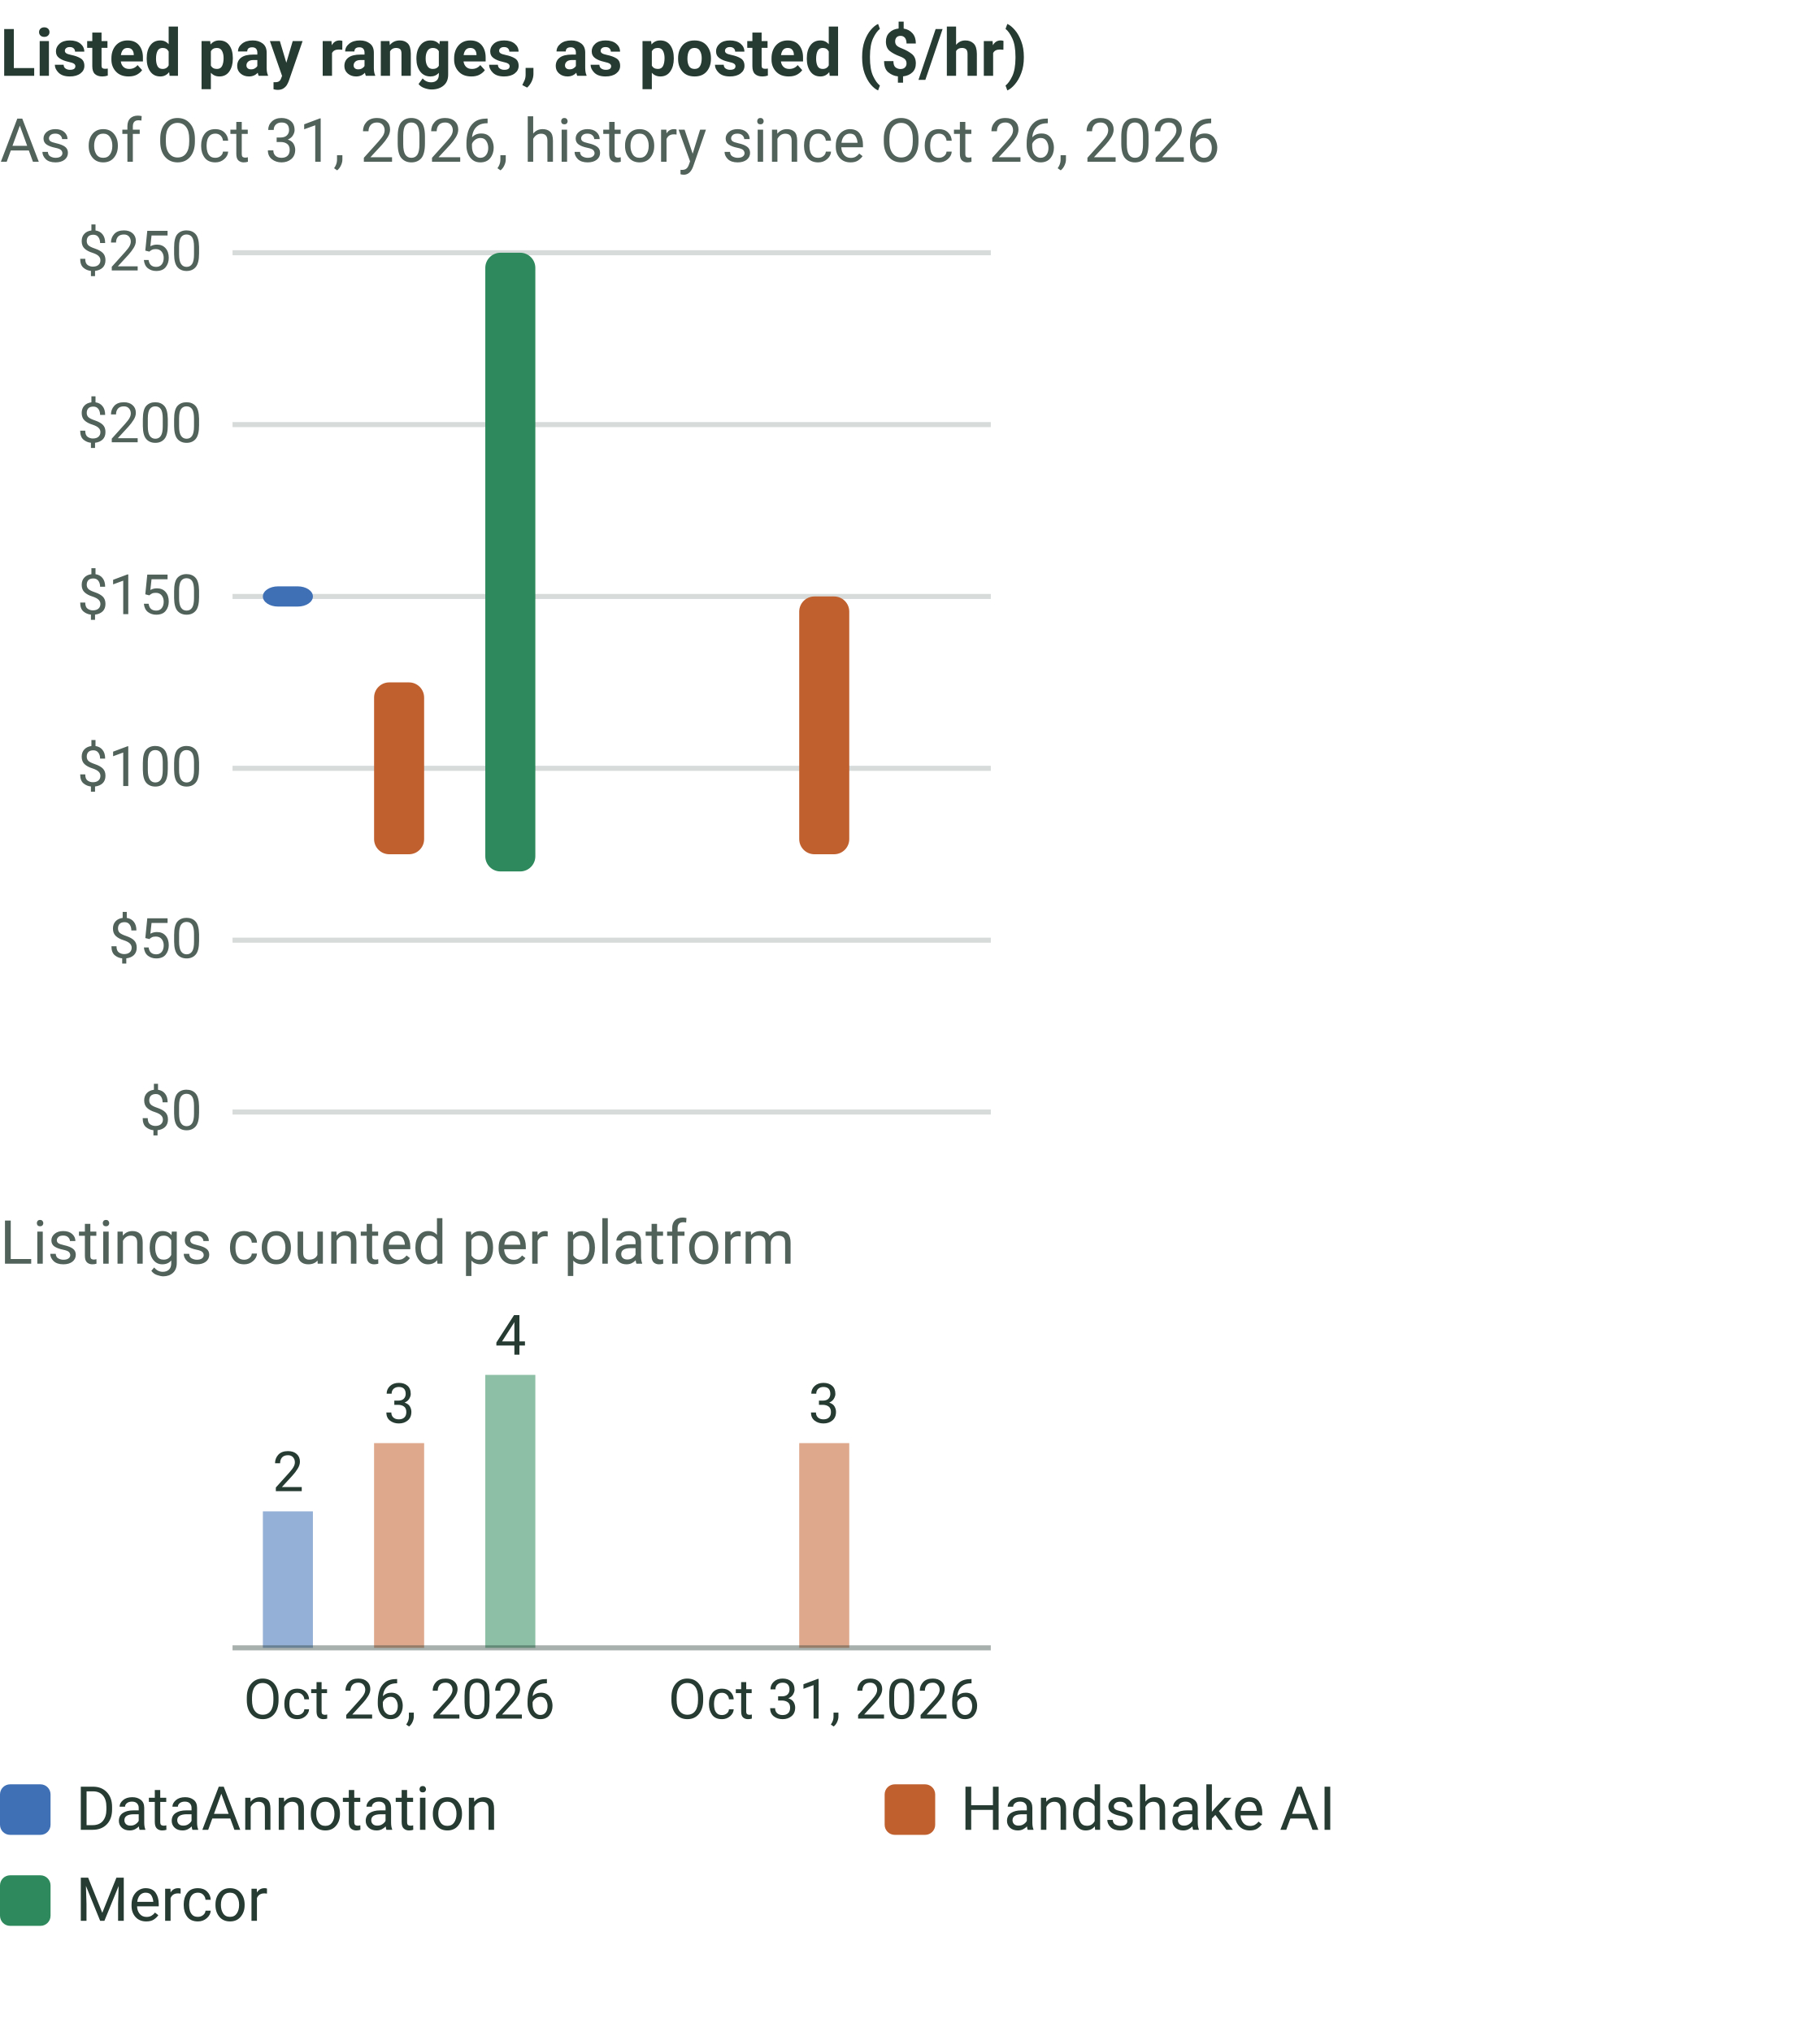
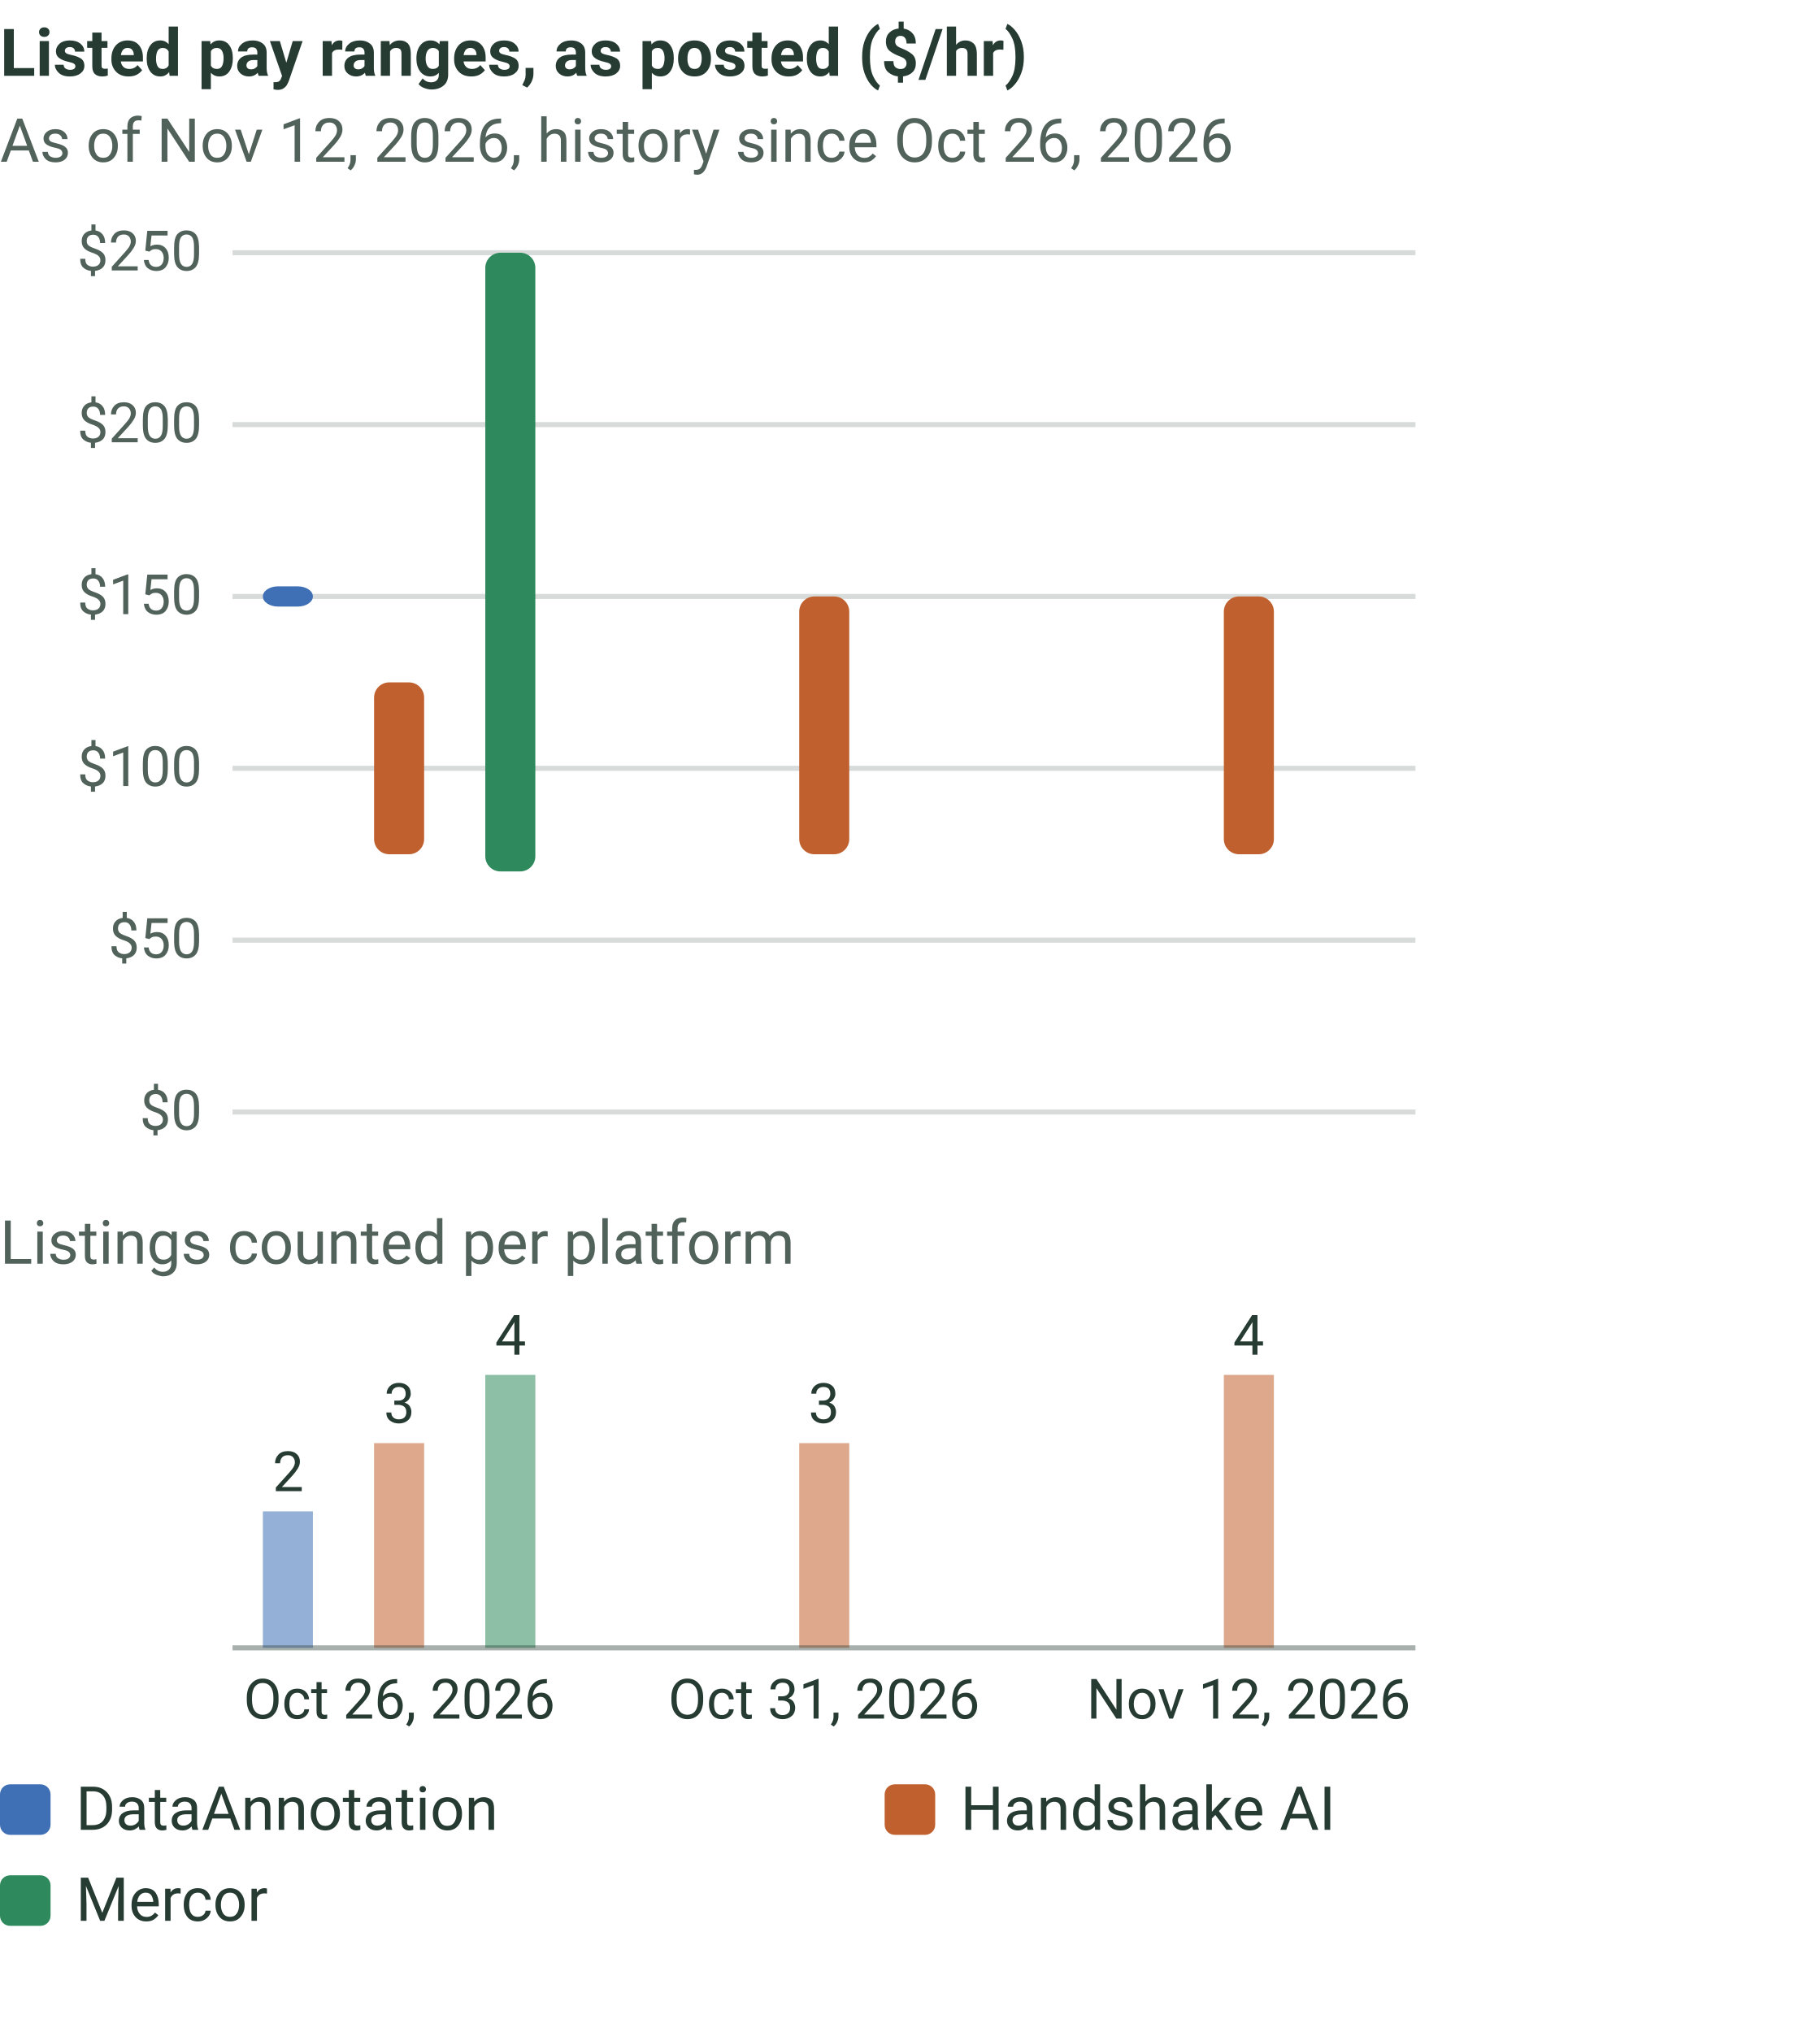
<svg xmlns="http://www.w3.org/2000/svg" class="pt-chart-svg" viewBox="0 0 360 402" width="100%" role="img" aria-labelledby="ptc-software-and-data-title ptc-software-and-data-desc" preserveAspectRatio="xMinYMin meet" font-family="system-ui, -apple-system, Segoe UI, Roboto, sans-serif" font-size="12" style="max-width:360px;height:auto;color:#263b32;background:#fffdf6">
  <text x="0" y="15" font-weight="700" font-size="13" fill="currentColor">Listed pay ranges, as posted ($/hr)</text>
-   <text x="0" y="32" font-size="12" fill="currentColor" opacity=".8">As of Oct 31, 2026, history since Oct 26, 2026</text>
-   <line x1="46" x2="196" y1="220.0" y2="220.0" stroke="currentColor" stroke-opacity=".18" />
+   <text x="0" y="32" font-size="12" fill="currentColor" opacity=".8">As of Nov 12, 2026, history since Oct 26, 2026</text>
+   <line x1="46" x2="280" y1="220.0" y2="220.0" stroke="currentColor" stroke-opacity=".18" />
  <text x="40" y="223.5" text-anchor="end" font-size="11" fill="currentColor" opacity=".8">$0</text>
-   <line x1="46" x2="196" y1="186.0" y2="186.0" stroke="currentColor" stroke-opacity=".18" />
+   <line x1="46" x2="280" y1="186.0" y2="186.0" stroke="currentColor" stroke-opacity=".18" />
  <text x="40" y="189.5" text-anchor="end" font-size="11" fill="currentColor" opacity=".8">$50</text>
-   <line x1="46" x2="196" y1="152.0" y2="152.0" stroke="currentColor" stroke-opacity=".18" />
+   <line x1="46" x2="280" y1="152.0" y2="152.0" stroke="currentColor" stroke-opacity=".18" />
  <text x="40" y="155.5" text-anchor="end" font-size="11" fill="currentColor" opacity=".8">$100</text>
-   <line x1="46" x2="196" y1="118.0" y2="118.0" stroke="currentColor" stroke-opacity=".18" />
+   <line x1="46" x2="280" y1="118.0" y2="118.0" stroke="currentColor" stroke-opacity=".18" />
  <text x="40" y="121.5" text-anchor="end" font-size="11" fill="currentColor" opacity=".8">$150</text>
-   <line x1="46" x2="196" y1="84.0" y2="84.0" stroke="currentColor" stroke-opacity=".18" />
+   <line x1="46" x2="280" y1="84.0" y2="84.0" stroke="currentColor" stroke-opacity=".18" />
  <text x="40" y="87.5" text-anchor="end" font-size="11" fill="currentColor" opacity=".8">$200</text>
-   <line x1="46" x2="196" y1="50.0" y2="50.0" stroke="currentColor" stroke-opacity=".18" />
+   <line x1="46" x2="280" y1="50.0" y2="50.0" stroke="currentColor" stroke-opacity=".18" />
  <text x="40" y="53.5" text-anchor="end" font-size="11" fill="currentColor" opacity=".8">$250</text>
  <rect x="52.0" y="116.0" width="9.9" height="4.0" rx="3" fill="#3f6fb5" />
  <rect x="52.0" y="299.0" width="9.9" height="27.0" fill="#3f6fb5" fill-opacity=".55" />
  <text x="57.0" y="295.0" text-anchor="middle" font-size="11" fill="currentColor">2</text>
  <rect x="74.0" y="135.0" width="9.9" height="34.0" rx="3" fill="#c0602f" />
  <rect x="74.0" y="285.5" width="9.9" height="40.5" fill="#c0602f" fill-opacity=".55" />
  <text x="79.0" y="281.5" text-anchor="middle" font-size="11" fill="currentColor">3</text>
  <rect x="96.0" y="50.0" width="9.9" height="122.4" rx="3" fill="#2e8a5c" />
  <rect x="96.0" y="272.0" width="9.9" height="54.0" fill="#2e8a5c" fill-opacity=".55" />
  <text x="101.0" y="268.0" text-anchor="middle" font-size="11" fill="currentColor">4</text>
  <text x="79.0" y="340" text-anchor="middle" font-size="11" fill="currentColor">Oct 26, 2026</text>
  <rect x="158.1" y="118.0" width="9.9" height="51.0" rx="3" fill="#c0602f" />
  <rect x="158.1" y="285.5" width="9.9" height="40.5" fill="#c0602f" fill-opacity=".55" />
  <text x="163.0" y="281.5" text-anchor="middle" font-size="11" fill="currentColor">3</text>
  <text x="163.0" y="340" text-anchor="middle" font-size="11" fill="currentColor">Oct 31, 2026</text>
-   <line x1="46" x2="196" y1="326" y2="326" stroke="currentColor" stroke-opacity=".4" />
+   <rect x="242.1" y="118.0" width="9.9" height="51.0" rx="3" fill="#c0602f" />
+   <rect x="242.1" y="272.0" width="9.9" height="54.0" fill="#c0602f" fill-opacity=".55" />
+   <text x="247.0" y="268.0" text-anchor="middle" font-size="11" fill="currentColor">4</text>
+   <text x="247.0" y="340" text-anchor="middle" font-size="11" fill="currentColor">Nov 12, 2026</text>
+   <line x1="46" x2="280" y1="326" y2="326" stroke="currentColor" stroke-opacity=".4" />
  <text x="0" y="250" font-size="12" fill="currentColor" opacity=".8">Listings counted per platform</text>
  <rect x="0" y="353" width="10" height="10" rx="2" fill="#3f6fb5" />
  <text x="15" y="362" font-size="12" fill="currentColor">DataAnnotation</text>
  <rect x="175" y="353" width="10" height="10" rx="2" fill="#c0602f" />
  <text x="190" y="362" font-size="12" fill="currentColor">Handshake AI</text>
  <rect x="0" y="371" width="10" height="10" rx="2" fill="#2e8a5c" />
  <text x="15" y="380" font-size="12" fill="currentColor">Mercor</text>
</svg>
